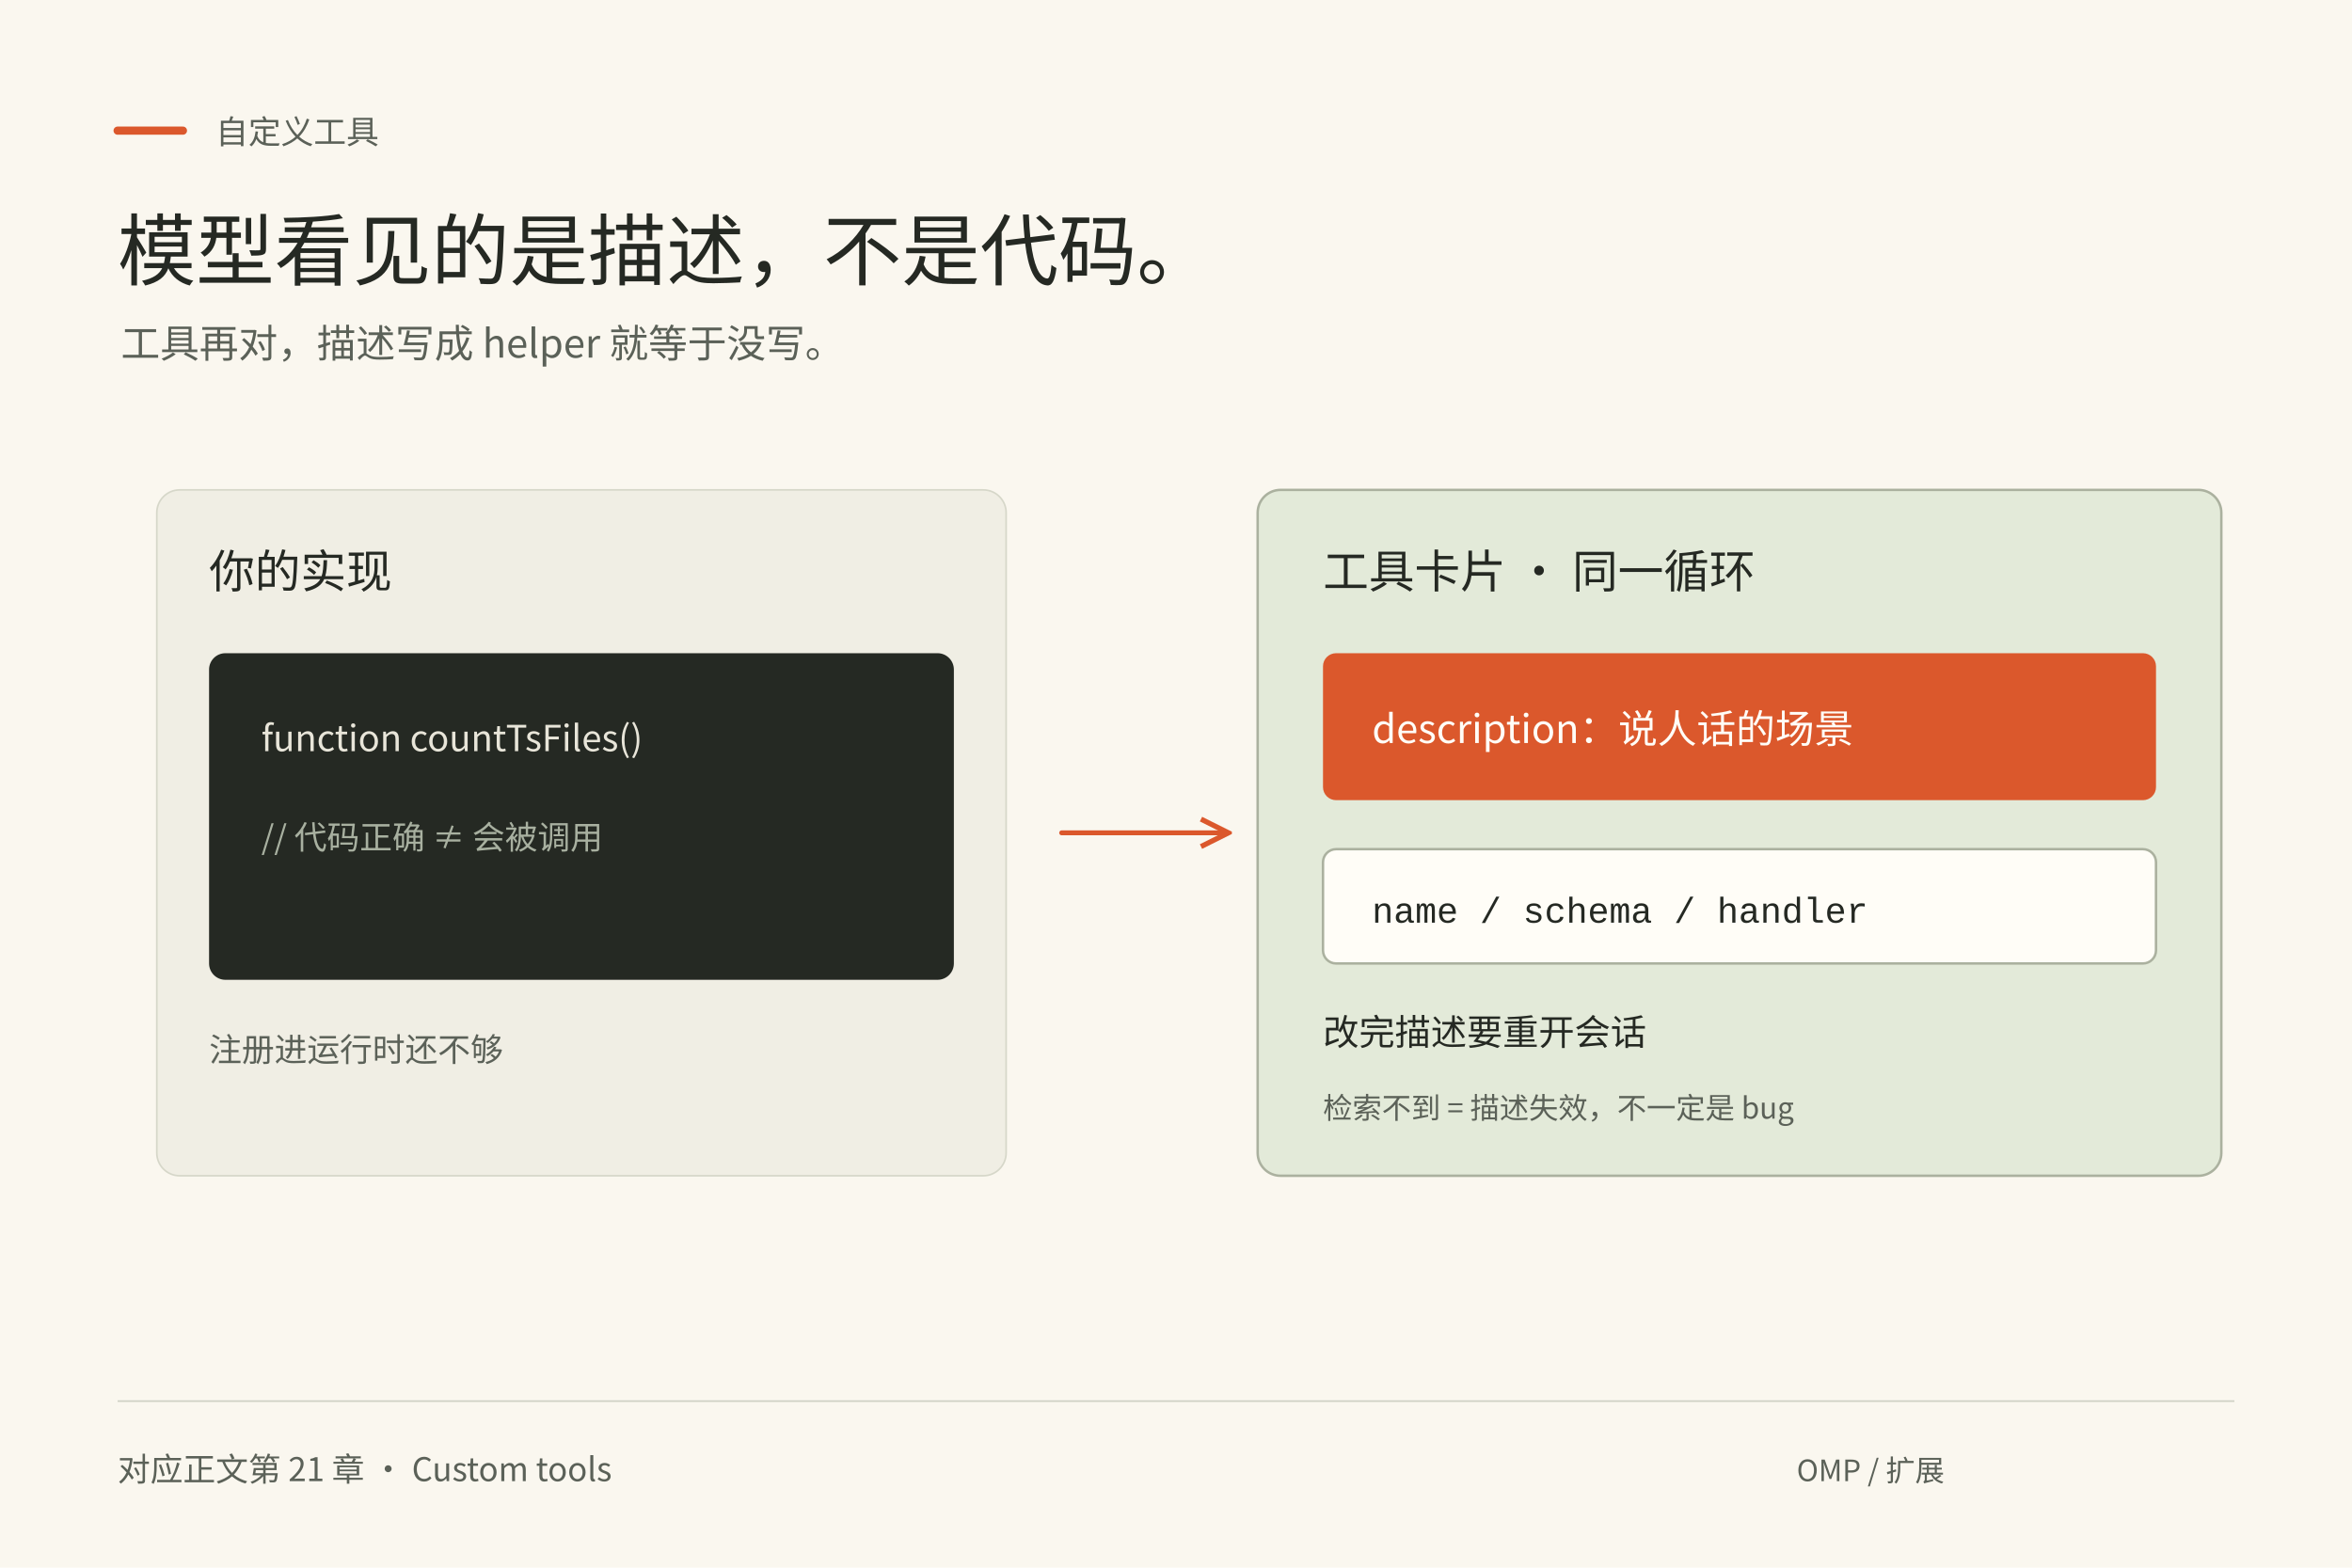
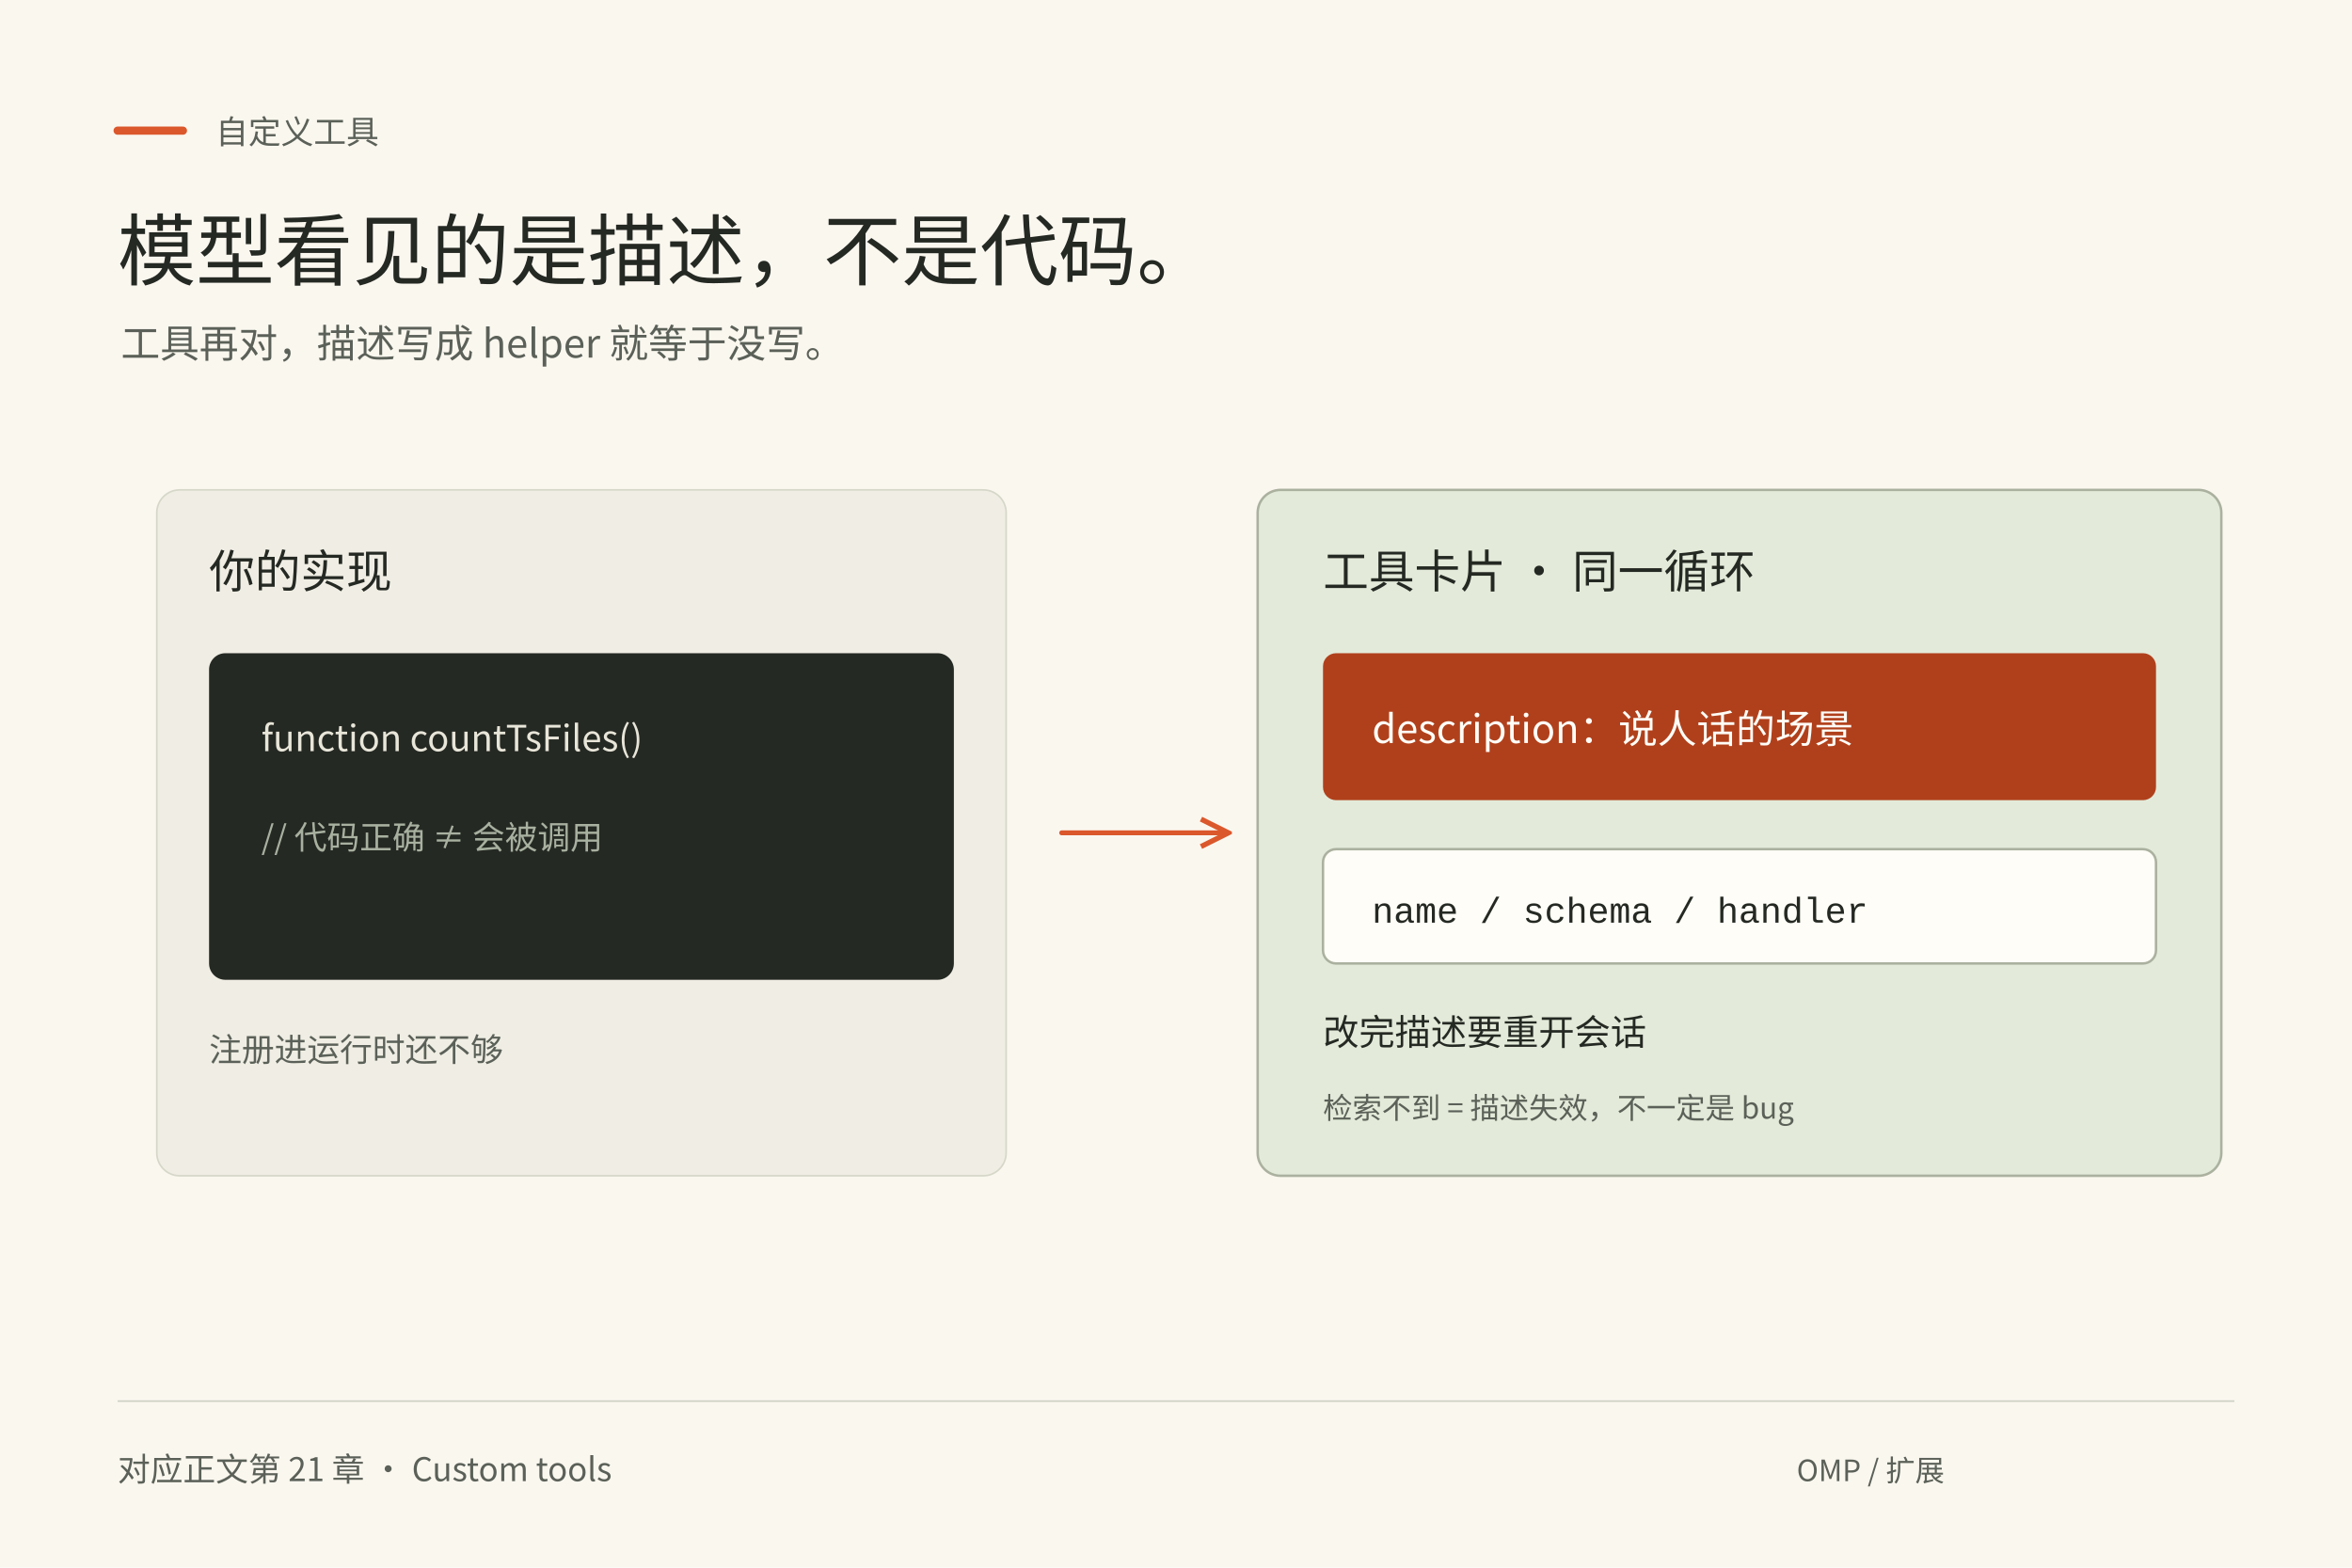
<svg xmlns="http://www.w3.org/2000/svg" width="1440" height="960" viewBox="0 0 1440 960" role="img" aria-labelledby="title desc">
  <defs>
    <marker id="arrow" viewBox="0 0 10 10" refX="8" refY="5" markerWidth="7" markerHeight="7" orient="auto-start-reverse">
      <path d="M 1 1 L 9 5 L 1 9" fill="none" stroke="#DB582C" stroke-width="1.5" />
    </marker>
  </defs>
  <style>text{font-family:"Microsoft YaHei","Noto Sans CJK SC",sans-serif}.ink{fill:#252923}.muted{fill:#5B6158}.accent{fill:#B0401C}.mono{font-family:Consolas,"Liberation Mono",monospace;fill:#252923}.white{fill:#FFFDF7}.line{fill:none;stroke:#252923;stroke-width:2;stroke-linecap:round;stroke-linejoin:round}.flow{fill:none;stroke:#DB582C;stroke-width:3;stroke-linecap:round;marker-end:url(#arrow)}.soft{fill:#F0EEE4;stroke:#D6D7C9}.card{fill:#FFFDF7;stroke:#ABB19F;stroke-width:1.5}.hi{fill:#E3EAD9;stroke:#ABB19F;stroke-width:1.5}.warn{fill:#F7E6DC;stroke:#DB582C;stroke-width:1.5}</style>
  <rect width="1440" height="960" fill="#FAF7EF" />
  <path d="M72 80 H112" stroke="#DB582C" stroke-width="5" stroke-linecap="round" />
  <text x="132" y="88" class="muted" font-size="20">自定义工具</text>
  <text x="72" y="171" class="ink" font-size="48">模型看见的是描述，不是代码。</text>
  <text x="74" y="219" class="muted" font-size="24">工具再对，描述写成 helper 就等于没写。</text>
  <rect x="96" y="300" width="520" height="420" rx="14" class="soft" />
  <text x="128" y="360" class="ink" font-size="28">你的实现</text>
  <rect x="128" y="400" width="456" height="200" rx="10" fill="#252923" />
  <text x="160" y="460" fill="#E8E5D9" font-family="Consolas,monospace" font-size="22">function countTsFiles()</text>
  <text x="160" y="520" fill="#A8B0A0" font-family="Consolas,monospace" font-size="20">// 代码正确 ≠ 会被调用</text>
  <text x="128" y="650" class="muted" font-size="20">注册进运行时还不够</text>
  <path d="M650 510 H750" class="flow" />
  <rect x="770" y="300" width="590" height="420" rx="14" class="hi" />
  <text x="810" y="360" class="ink" font-size="28">工具卡片 · 同一循环</text>
-   <rect x="810" y="400" width="510" height="90" rx="8" fill="#DB582C" />
+   <rect x="810" y="400" width="510" height="90" rx="8" fill="#B0401C" />
  <text x="840" y="455" class="white" font-size="24">description：说人话的场景</text>
  <rect x="810" y="520" width="510" height="70" rx="8" class="card" />
  <text x="840" y="565" class="mono" font-size="22">name / schema / handler</text>
  <text x="810" y="640" class="ink" font-size="22">改完描述要重开会话</text>
  <text x="810" y="685" class="muted" font-size="18">检索不到 = 描述失效，不一定是 bug</text>
  <path d="M72 858 H1368" stroke="#CFD0C4" />
  <text x="72" y="907" class="muted" font-size="20">对应正文第 21 章 · Custom tools</text>
  <text x="1100" y="907" class="muted" font-size="18">OMP / 扩展</text>
</svg>
